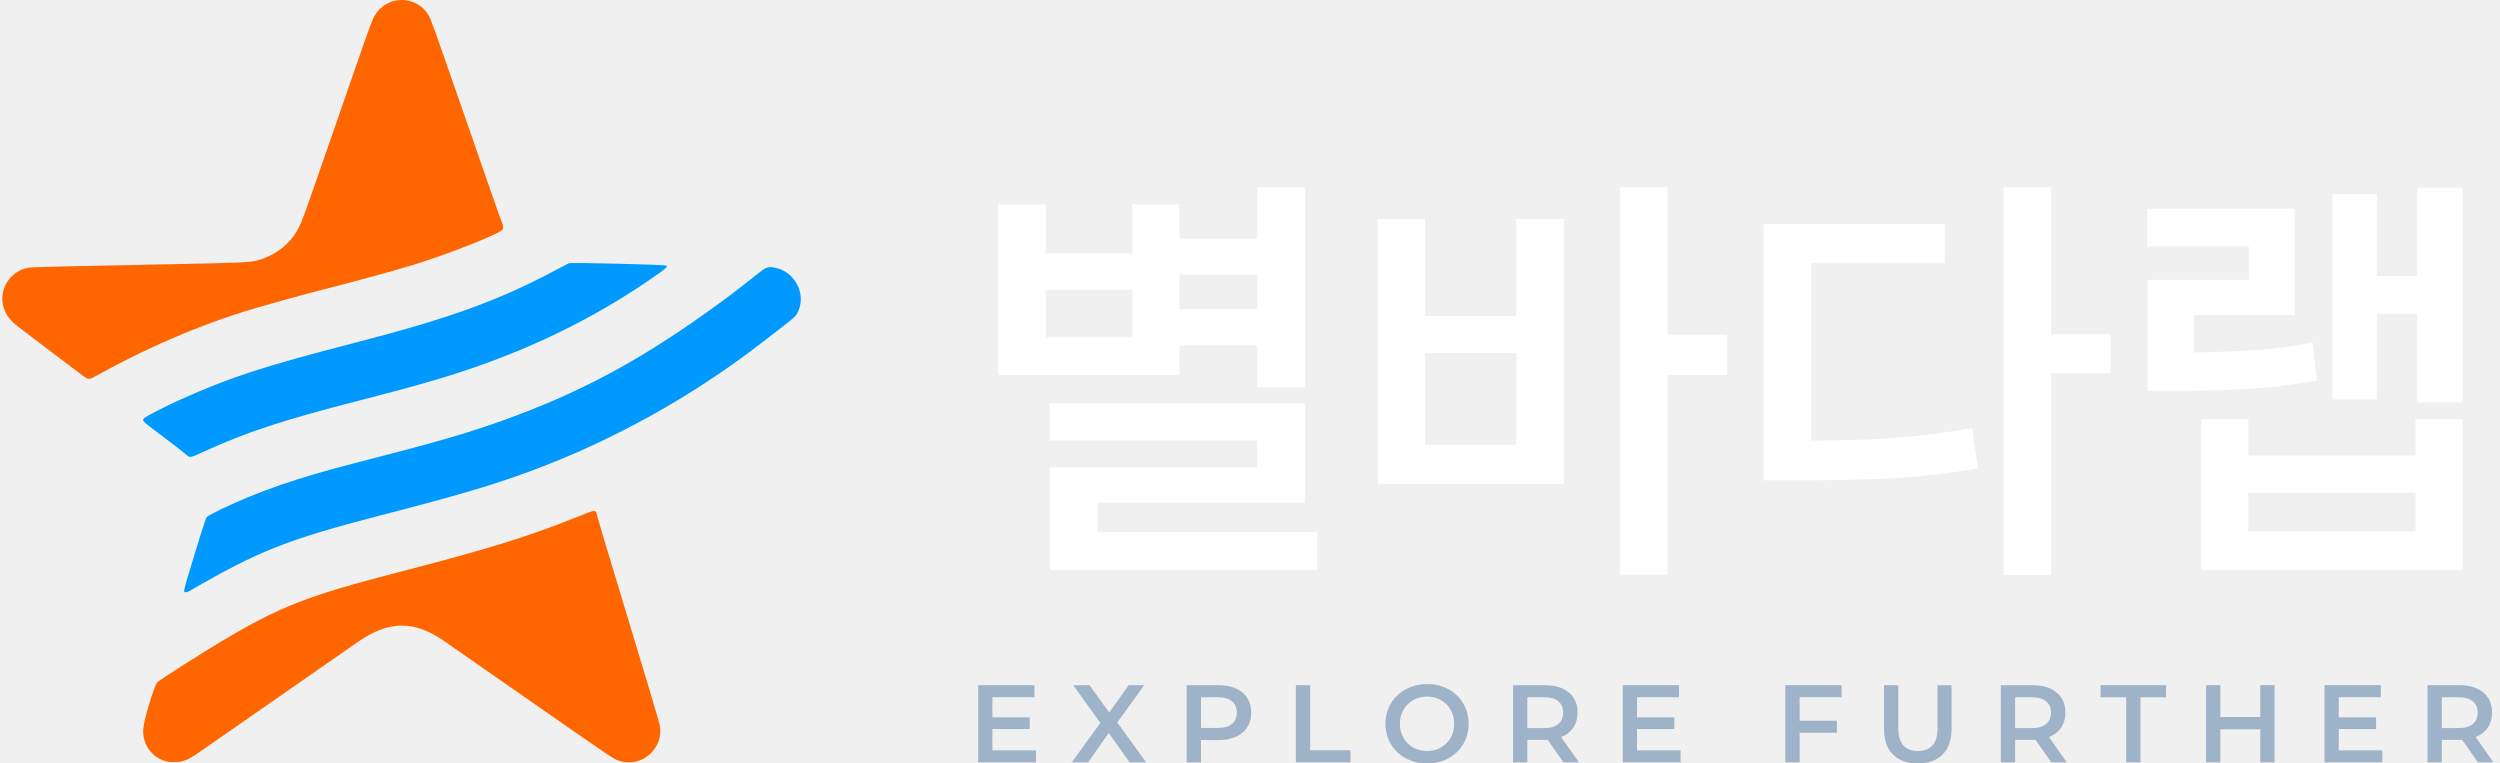
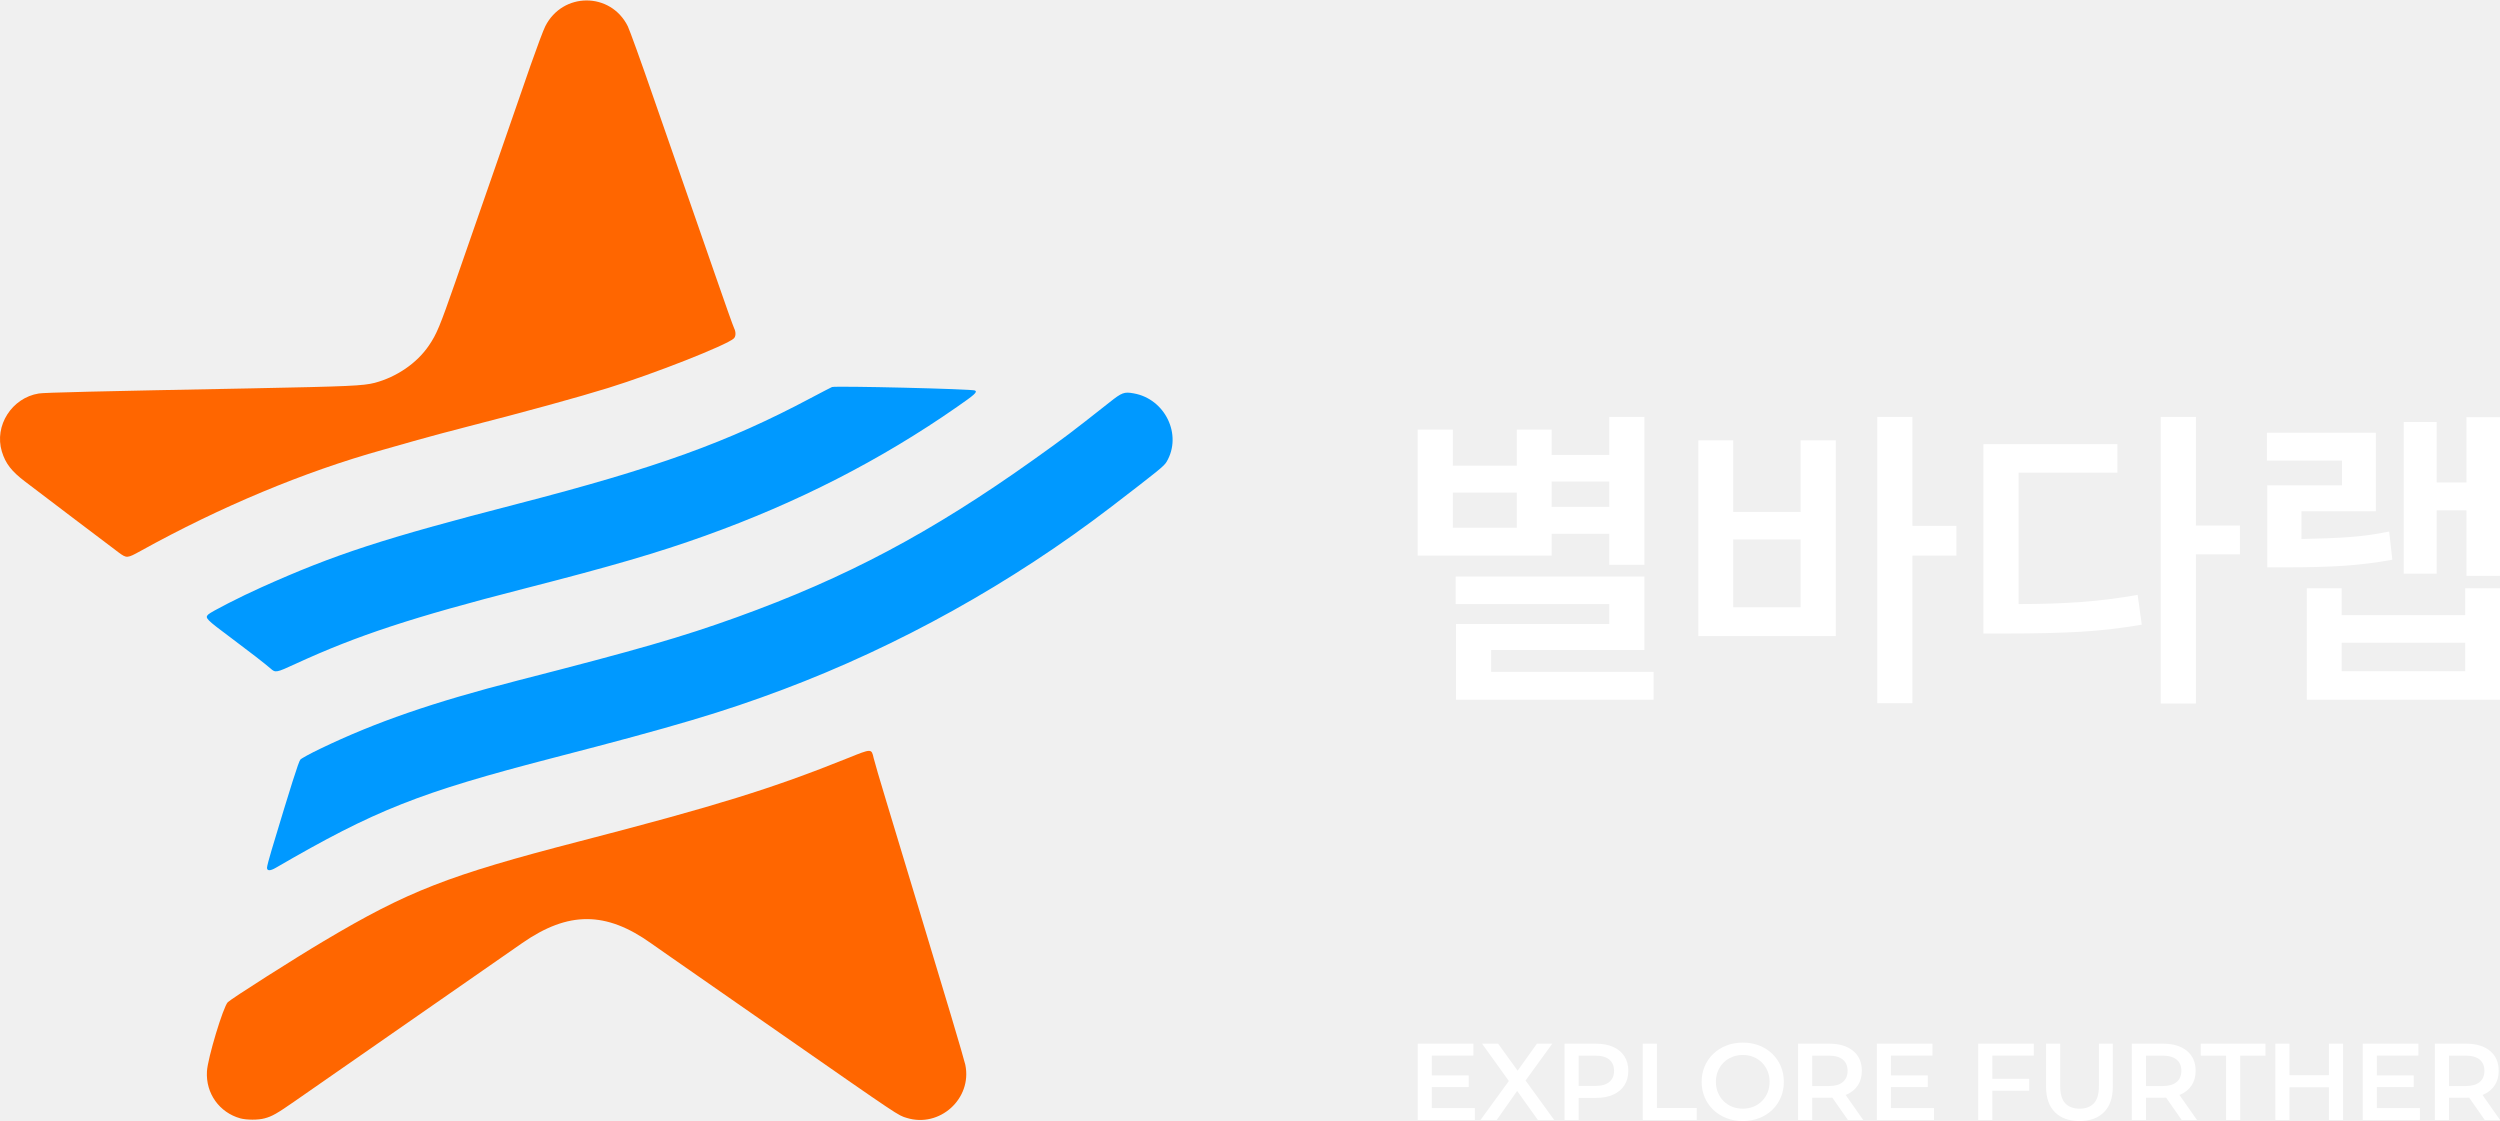
- <svg xmlns="http://www.w3.org/2000/svg" viewBox="0 0 727.98 222.40" width="728" height="222" role="img" aria-label="BYULBADA LAB">
-   <g transform="translate(-21.1376,-15.4103) scale(0.203235)">
+ <svg xmlns="http://www.w3.org/2000/svg" viewBox="0 0 925.66 414.51" width="926" height="415" role="img" aria-label="BYULBADA LAB">
+   <g transform="translate(-39.3962,-28.7216) scale(0.378787)">
    <path d="M339.0,1168.6C318.4,1162.9 305.0,1144.1 306.3,1122.6C307.0,1109.8 322.3,1059.2 326.7,1055.0C330.4,1051.4 392.5,1011.9 420.5,995.3C502.9,946.3 542.3,931.0 670.0,897.9C804.3,863.1 858.7,846.2 932.6,816.5C956.1,807.0 955.9,807.0 958.0,816.4C958.6,819.1 964.2,838.4 970.6,859.4C988.1,917.3 997.6,948.9 1003.0,966.5C1026.5,1043.8 1046.4,1110.5 1047.6,1116.2C1054.5,1149.3 1022.5,1178.2 990.2,1168.1C981.7,1165.5 984.5,1167.4 870.0,1087.7C813.1,1048.1 762.9,1013.2 758.5,1010.1C754.1,1007.1 746.0,1001.4 740.5,997.5C696.3,966.0 659.6,965.9 614.5,997.2C602.8,1005.3 414.9,1136.0 392.0,1151.9C374.9,1163.8 369.9,1166.7 362.5,1168.6C356.4,1170.3 345.0,1170.2 339.0,1168.6ZM220.1,615.5C216.7,613.0 196.1,597.4 174.2,580.8C152.4,564.2 131.8,548.6 128.5,546.1C115.3,536.1 109.4,528.5 105.8,516.7C98.2,491.5 115.6,464.2 142.0,460.0C147.9,459.1 197.8,457.9 350.0,455.0C445.8,453.1 458.9,452.5 470.3,449.6C491.8,443.9 511.6,430.3 523.2,413.2C530.9,401.9 533.9,394.6 549.1,351.0C556.8,328.7 574.2,278.8 587.7,240.0C601.1,201.2 617.0,155.5 622.9,138.5C628.9,121.4 635.2,104.6 637.0,101.1C654.0,67.4 701.0,67.4 717.7,101.1C719.4,104.6 730.4,134.9 742.0,168.5C753.6,202.1 768.1,243.7 774.2,261.0C780.2,278.3 793.0,315.2 802.7,343.0C812.3,370.8 820.8,394.7 821.6,396.2C823.5,399.9 823.4,404.4 821.2,406.3C813.9,412.9 743.7,440.6 698.5,454.6C670.3,463.4 616.4,478.2 562.5,492.0C544.9,496.5 522.2,502.6 512.0,505.5C501.8,508.4 486.8,512.7 478.5,515.0C401.6,536.4 319.5,570.7 241.5,613.9C228.3,621.2 227.9,621.2 220.1,615.5Z" fill="#ff6600" />
    <path d="M365.0,923.6C365.0,922.3 367.0,914.5 369.5,906.3C388.6,842.8 395.9,819.8 397.6,817.9C398.6,816.7 407.4,811.9 417.0,807.3C471.2,781.2 526.8,762.0 610.0,740.6C727.5,710.5 770.7,698.0 824.0,678.8C930.8,640.3 1014.0,596.2 1114.5,524.6C1145.5,502.5 1150.7,498.5 1188.5,468.7C1200.7,459.0 1202.9,458.2 1212.2,459.9C1242.9,465.3 1259.9,500.4 1244.4,526.7C1241.9,531.0 1237.4,534.6 1190.0,571.0C1092.7,645.5 982.4,706.9 869.1,749.5C811.1,771.3 764.1,785.3 645.5,816.0C513.5,850.2 470.9,867.1 373.5,923.7C368.1,926.8 365.0,926.8 365.0,923.6ZM368.3,728.7C363.5,724.5 346.1,711.0 330.5,699.4C305.3,680.6 304.1,679.4 307.6,676.0C310.3,673.4 339.3,658.5 359.5,649.5C431.4,617.2 478.3,601.9 609.5,568.0C746.3,532.6 815.2,507.7 896.3,464.6C906.9,459.0 916.3,454.1 917.3,453.7C920.8,452.4 1054.8,455.6 1057.1,457.1C1059.6,458.6 1056.9,461.1 1039.4,473.2C964.6,525.3 883.3,566.8 793.5,599.0C747.0,615.7 702.5,628.7 615.5,651.0C506.8,678.9 453.6,696.4 393.3,724.1C373.8,733.1 373.3,733.2 368.3,728.7Z" fill="#0099ff" />
  </g>
-   <path d="M380.014 113.014H366.139V100.764H343.389V109.389H290.514V59.639H304.389V73.889H329.639V59.639H343.389V69.639H366.139V54.639H380.014ZM380.014 146.639H319.514V155.264H383.639V166.264H305.639V136.389H366.139V128.514H305.514V117.639H380.014ZM329.639 98.389V84.514H304.389V98.389ZM366.139 90.139V80.139H343.389V90.139Z" fill="#FFFFFF" />
-   <path d="M485.794 97.639H503.169V109.389H485.794V167.639H471.919V54.639H485.794ZM415.044 92.139H441.669V63.889H455.544V141.139H401.294V63.889H415.044ZM441.669 129.764V103.014H415.044V129.764Z" fill="#FFFFFF" />
-   <path d="M597.699 97.514H615.074V108.889H597.699V167.764H583.824V54.639H597.699ZM566.699 76.639H527.699V128.514Q541.387 128.514 552.387 127.702Q563.387 126.889 574.699 124.889L576.324 136.639Q564.074 138.764 552.106 139.452Q540.137 140.139 523.199 140.139H513.824V65.389H566.699Z" fill="#FFFFFF" />
-   <path d="M717.729 117.389H704.479V91.514H692.729V116.514H679.729V56.639H692.729V80.514H704.479V54.764H717.729ZM655.229 132.889H703.979V122.264H717.729V166.264H641.479V122.264H655.229ZM703.979 155.014V143.764H655.229V155.014ZM668.729 91.889H639.354V102.827Q650.479 102.639 658.229 102.077Q665.979 101.514 673.979 99.889L675.229 111.014Q665.542 112.764 656.261 113.389Q646.979 114.014 633.604 114.014H625.854V81.639H655.354V71.889H625.729V60.889H668.729Z" fill="#FFFFFF" />
-   <path d="M284.678 222.404V199.882H301.107V203.396H288.836V218.89H301.554V222.404ZM288.518 212.68V209.256H299.732V212.68Z" fill="#9FB3C8" />
-   <path d="M311.964 222.404 321.47 209.329 321.466 212.48 312.422 199.882H317.166L323.893 209.2L321.938 209.232L328.62 199.882H333.151L324.163 212.275V209.239L333.717 222.404H328.896L321.833 212.504L323.715 212.5L316.753 222.404Z" fill="#9FB3C8" />
-   <path d="M345.517 222.404V199.882H354.763Q357.748 199.882 359.894 200.842Q362.041 201.801 363.197 203.604Q364.354 205.406 364.354 207.9Q364.354 210.366 363.197 212.166Q362.041 213.966 359.894 214.928Q357.748 215.889 354.763 215.889H347.827L349.693 213.957V222.404ZM349.693 214.401 347.827 212.359H354.589Q357.342 212.359 358.742 211.189Q360.142 210.019 360.142 207.9Q360.142 205.753 358.742 204.583Q357.342 203.413 354.589 203.413H347.827L349.693 201.371Z" fill="#9FB3C8" />
-   <path d="M377.369 222.404V199.882H381.544V218.869H393.308V222.404Z" fill="#9FB3C8" />
-   <path d="M415.662 222.722Q413.043 222.722 410.816 221.854Q408.59 220.985 406.955 219.421Q405.319 217.856 404.412 215.749Q403.505 213.643 403.505 211.141Q403.505 208.64 404.412 206.536Q405.319 204.432 406.958 202.863Q408.597 201.293 410.814 200.428Q413.03 199.564 415.653 199.564Q418.28 199.564 420.487 200.423Q422.694 201.283 424.327 202.844Q425.959 204.404 426.867 206.517Q427.774 208.631 427.774 211.144Q427.774 213.657 426.867 215.77Q425.959 217.884 424.327 219.444Q422.694 221.003 420.487 221.863Q418.28 222.722 415.662 222.722ZM415.653 219.07Q417.359 219.07 418.797 218.484Q420.234 217.898 421.302 216.828Q422.37 215.758 422.966 214.312Q423.562 212.865 423.562 211.135Q423.562 209.404 422.969 207.968Q422.376 206.533 421.307 205.462Q420.238 204.39 418.799 203.803Q417.36 203.216 415.654 203.216Q413.947 203.216 412.502 203.804Q411.056 204.392 409.982 205.465Q408.908 206.538 408.313 207.976Q407.717 209.413 407.717 211.134Q407.717 212.854 408.311 214.301Q408.906 215.747 409.977 216.827Q411.049 217.906 412.498 218.488Q413.947 219.07 415.653 219.07Z" fill="#9FB3C8" />
-   <path d="M440.718 222.404V199.882H449.922Q454.43 199.882 456.992 202.013Q459.555 204.143 459.555 207.9Q459.555 210.366 458.398 212.15Q457.241 213.934 455.095 214.889Q452.949 215.845 449.964 215.845H443.028L444.893 213.957V222.404ZM455.431 222.404 449.729 214.228H454.215L459.953 222.404ZM444.893 214.401 443.028 212.387H449.789Q452.542 212.387 453.943 211.203Q455.343 210.019 455.343 207.9Q455.343 205.753 453.943 204.583Q452.542 203.413 449.789 203.413H443.028L444.893 201.371Z" fill="#9FB3C8" />
-   <path d="M472.731 222.404V199.882H489.16V203.396H476.889V218.89H489.607V222.404ZM476.571 212.68V209.256H487.785V212.68Z" fill="#9FB3C8" />
-   <path d="M520.154 222.404V199.882H536.584V203.396H524.329V222.404ZM523.983 213.768V210.254H535.209V213.768Z" fill="#9FB3C8" />
-   <path d="M558.8 222.722Q554.18 222.722 551.565 220.119Q548.949 217.516 548.949 212.577V199.882H553.124V212.436Q553.124 215.906 554.618 217.488Q556.111 219.07 558.836 219.07Q561.565 219.07 563.056 217.488Q564.548 215.906 564.548 212.436V199.882H568.65V212.577Q568.65 217.516 566.035 220.119Q563.419 222.722 558.8 222.722Z" fill="#9FB3C8" />
-   <path d="M583.021 222.404V199.882H592.225Q596.732 199.882 599.295 202.013Q601.857 204.143 601.857 207.9Q601.857 210.366 600.7 212.15Q599.544 213.934 597.397 214.889Q595.251 215.845 592.266 215.845H585.33L587.196 213.957V222.404ZM597.734 222.404 592.032 214.228H596.518L602.256 222.404ZM587.196 214.401 585.33 212.387H592.092Q594.845 212.387 596.245 211.203Q597.646 210.019 597.646 207.9Q597.646 205.753 596.245 204.583Q594.845 203.413 592.092 203.413H585.33L587.196 201.371Z" fill="#9FB3C8" />
-   <path d="M619.587 222.404V203.417H612.123V199.882H631.226V203.417H623.762V222.404Z" fill="#9FB3C8" />
-   <path d="M658.706 222.404V199.882H662.882V222.404ZM642.895 222.404V199.882H647.07V222.404ZM646.724 212.758V209.178H659.025V212.758Z" fill="#9FB3C8" />
-   <path d="M677.449 222.404V199.882H693.879V203.396H681.608V218.89H694.325V222.404ZM681.289 212.68V209.256H692.504V212.68Z" fill="#9FB3C8" />
-   <path d="M707.499 222.404V199.882H716.703Q721.211 199.882 723.773 202.013Q726.336 204.143 726.336 207.9Q726.336 210.366 725.179 212.15Q724.022 213.934 721.876 214.889Q719.73 215.845 716.745 215.845H709.809L711.674 213.957V222.404ZM722.212 222.404 716.51 214.228H720.996L726.734 222.404ZM711.674 214.401 709.809 212.387H716.57Q719.323 212.387 720.724 211.203Q722.124 210.019 722.124 207.9Q722.124 205.753 720.724 204.583Q719.323 203.413 716.57 203.413H709.809L711.674 201.371Z" fill="#9FB3C8" />
+   <path d="M608.872 208.957H595.857V197.467H574.516V205.557H524.917V158.89H537.933V172.257H561.618V158.89H574.516V168.27H595.857V154.199H608.872ZM608.872 240.499H552.12V248.59H612.272V258.908H539.105V230.884H595.857V223.497H538.988V213.296H608.872ZM561.618 195.239V182.223H537.933V195.239ZM595.857 187.5V178.119H574.516V187.5Z" fill="#FFFFFF" />
+   <path d="M708.098 194.535H724.396V205.557H708.098V260.198H695.082V154.199H708.098ZM641.731 189.376H666.707V162.876H679.722V235.34H628.833V162.876H641.731ZM666.707 224.67V199.577H641.731V224.67Z" fill="#FFFFFF" />
+   <path d="M813.069 194.418H829.367V205.088H813.069V260.315H800.054V154.199H813.069ZM783.99 174.836H747.406V223.497Q760.246 223.497 770.564 222.735Q780.883 221.973 791.494 220.097L793.018 231.119Q781.527 233.112 770.3 233.757Q759.073 234.402 743.185 234.402H734.391V164.283H783.99Z" fill="#FFFFFF" />
+   <path d="M925.662 213.061H913.233V188.79H902.211V212.241H890.016V156.076H902.211V178.471H913.233V154.317H925.662ZM867.034 227.601H912.764V217.634H925.662V258.908H854.136V217.634H867.034ZM912.764 248.355V237.802H867.034V248.355ZM879.698 189.141H852.143V199.401Q862.579 199.225 869.849 198.698Q877.118 198.17 884.623 196.646L885.795 207.081Q876.708 208.723 868.002 209.309Q859.296 209.896 846.749 209.896H839.48V179.526H867.152V170.381H839.362V160.062H879.698Z" fill="#FFFFFF" />
+   <path d="M524.935 414.515V386.27H545.54V390.677H530.15V410.108H546.099V414.515ZM529.751 402.321V398.026H543.815V402.321Z" fill="#FFFFFF" />
+   <path d="M548.18 414.515 560.101 398.117 560.096 402.069 548.754 386.27H554.704L563.14 397.956L560.689 397.996L569.069 386.27H574.751L563.479 401.812V398.005L575.461 414.515H569.415L560.557 402.099L562.918 402.094L554.186 414.515Z" fill="#FFFFFF" />
+   <path d="M579.285 414.515V386.27H590.88Q594.623 386.27 597.315 387.474Q600.007 388.677 601.457 390.937Q602.908 393.198 602.908 396.325Q602.908 399.418 601.457 401.675Q600.007 403.933 597.315 405.139Q594.623 406.345 590.88 406.345H582.182L584.521 403.921V414.515ZM584.521 404.478 582.182 401.917H590.661Q594.114 401.917 595.87 400.45Q597.626 398.983 597.626 396.325Q597.626 393.633 595.87 392.165Q594.114 390.698 590.661 390.698H582.182L584.521 388.137Z" fill="#FFFFFF" />
+   <path d="M608.255 414.515V386.27H613.492V410.082H628.244V414.515Z" fill="#FFFFFF" />
+   <path d="M645.304 414.914Q642.02 414.914 639.227 413.825Q636.435 412.735 634.384 410.773Q632.334 408.811 631.196 406.169Q630.058 403.527 630.058 400.39Q630.058 397.253 631.196 394.614Q632.334 391.976 634.389 390.008Q636.444 388.039 639.224 386.955Q642.004 385.871 645.294 385.871Q648.588 385.871 651.355 386.949Q654.123 388.027 656.171 389.984Q658.218 391.941 659.356 394.591Q660.494 397.242 660.494 400.394Q660.494 403.545 659.356 406.196Q658.218 408.846 656.171 410.802Q654.123 412.758 651.355 413.836Q648.588 414.914 645.304 414.914ZM645.293 410.334Q647.433 410.334 649.236 409.599Q651.038 408.864 652.377 407.522Q653.716 406.18 654.464 404.366Q655.212 402.553 655.212 400.382Q655.212 398.211 654.468 396.411Q653.724 394.611 652.383 393.267Q651.043 391.923 649.238 391.187Q647.434 390.451 645.294 390.451Q643.154 390.451 641.341 391.188Q639.528 391.926 638.181 393.272Q636.834 394.617 636.087 396.42Q635.34 398.223 635.34 400.381Q635.34 402.539 636.086 404.352Q636.831 406.166 638.175 407.52Q639.519 408.874 641.336 409.604Q643.154 410.334 645.293 410.334Z" fill="#FFFFFF" />
+   <path d="M665.752 414.515V386.27H677.295Q682.948 386.27 686.162 388.942Q689.376 391.613 689.376 396.325Q689.376 399.418 687.925 401.655Q686.474 403.893 683.783 405.091Q681.091 406.289 677.348 406.289H668.649L670.989 403.921V414.515ZM684.204 414.515 677.054 404.261H682.679L689.876 414.515ZM670.989 404.478 668.649 401.953H677.129Q680.581 401.953 682.338 400.468Q684.094 398.983 684.094 396.325Q684.094 393.633 682.338 392.165Q680.581 390.698 677.129 390.698H668.649L670.989 388.137Z" fill="#FFFFFF" />
+   <path d="M694.925 414.515V386.27H715.529V390.677H700.14V410.108H716.089V414.515ZM699.74 402.321V398.026H713.805V402.321Z" fill="#FFFFFF" />
+   <path d="M732.449 414.515V386.27H753.054V390.677H737.685V414.515ZM737.251 403.685V399.278H751.329V403.685Z" fill="#FFFFFF" />
+   <path d="M769.94 414.914Q764.147 414.914 760.867 411.65Q757.586 408.385 757.586 402.191V386.27H762.823V402.014Q762.823 406.366 764.695 408.35Q766.568 410.334 769.986 410.334Q773.408 410.334 775.279 408.35Q777.149 406.366 777.149 402.014V386.27H782.294V402.191Q782.294 408.385 779.014 411.65Q775.734 414.914 769.94 414.914Z" fill="#FFFFFF" />
+   <path d="M789.341 414.515V386.27H800.884Q806.537 386.27 809.751 388.942Q812.964 391.613 812.964 396.325Q812.964 399.418 811.514 401.655Q810.063 403.893 807.371 405.091Q804.679 406.289 800.936 406.289H792.238L794.577 403.921V414.515ZM807.793 414.515 800.642 404.261H806.268L813.464 414.515ZM794.577 404.478 792.238 401.953H800.717Q804.17 401.953 805.926 400.468Q807.682 398.983 807.682 396.325Q807.682 393.633 805.926 392.165Q804.17 390.698 800.717 390.698H792.238L794.577 388.137Z" fill="#FFFFFF" />
+   <path d="M824.225 414.515V390.703H814.864V386.27H838.821V390.703H829.461V414.515Z" fill="#FFFFFF" />
+   <path d="M862.309 414.515V386.27H867.546V414.515ZM842.48 414.515V386.27H847.717V414.515ZM847.282 402.418V397.928H862.709V402.418Z" fill="#FFFFFF" />
+   <path d="M874.84 414.515V386.27H895.445V390.677H880.056V410.108H896.004V414.515ZM879.656 402.321V398.026H893.72V402.321Z" fill="#FFFFFF" />
+   <path d="M901.551 414.515V386.27H913.094Q918.747 386.27 921.961 388.942Q925.174 391.613 925.174 396.325Q925.174 399.418 923.724 401.655Q922.273 403.893 919.581 405.091Q916.89 406.289 913.146 406.289H904.448L906.787 403.921V414.515ZM920.003 414.515 912.852 404.261H918.478L925.674 414.515ZM906.787 404.478 904.448 401.953H912.927Q916.38 401.953 918.136 400.468Q919.892 398.983 919.892 396.325Q919.892 393.633 918.136 392.165Q916.38 390.698 912.927 390.698H904.448L906.787 388.137Z" fill="#FFFFFF" />
</svg>
